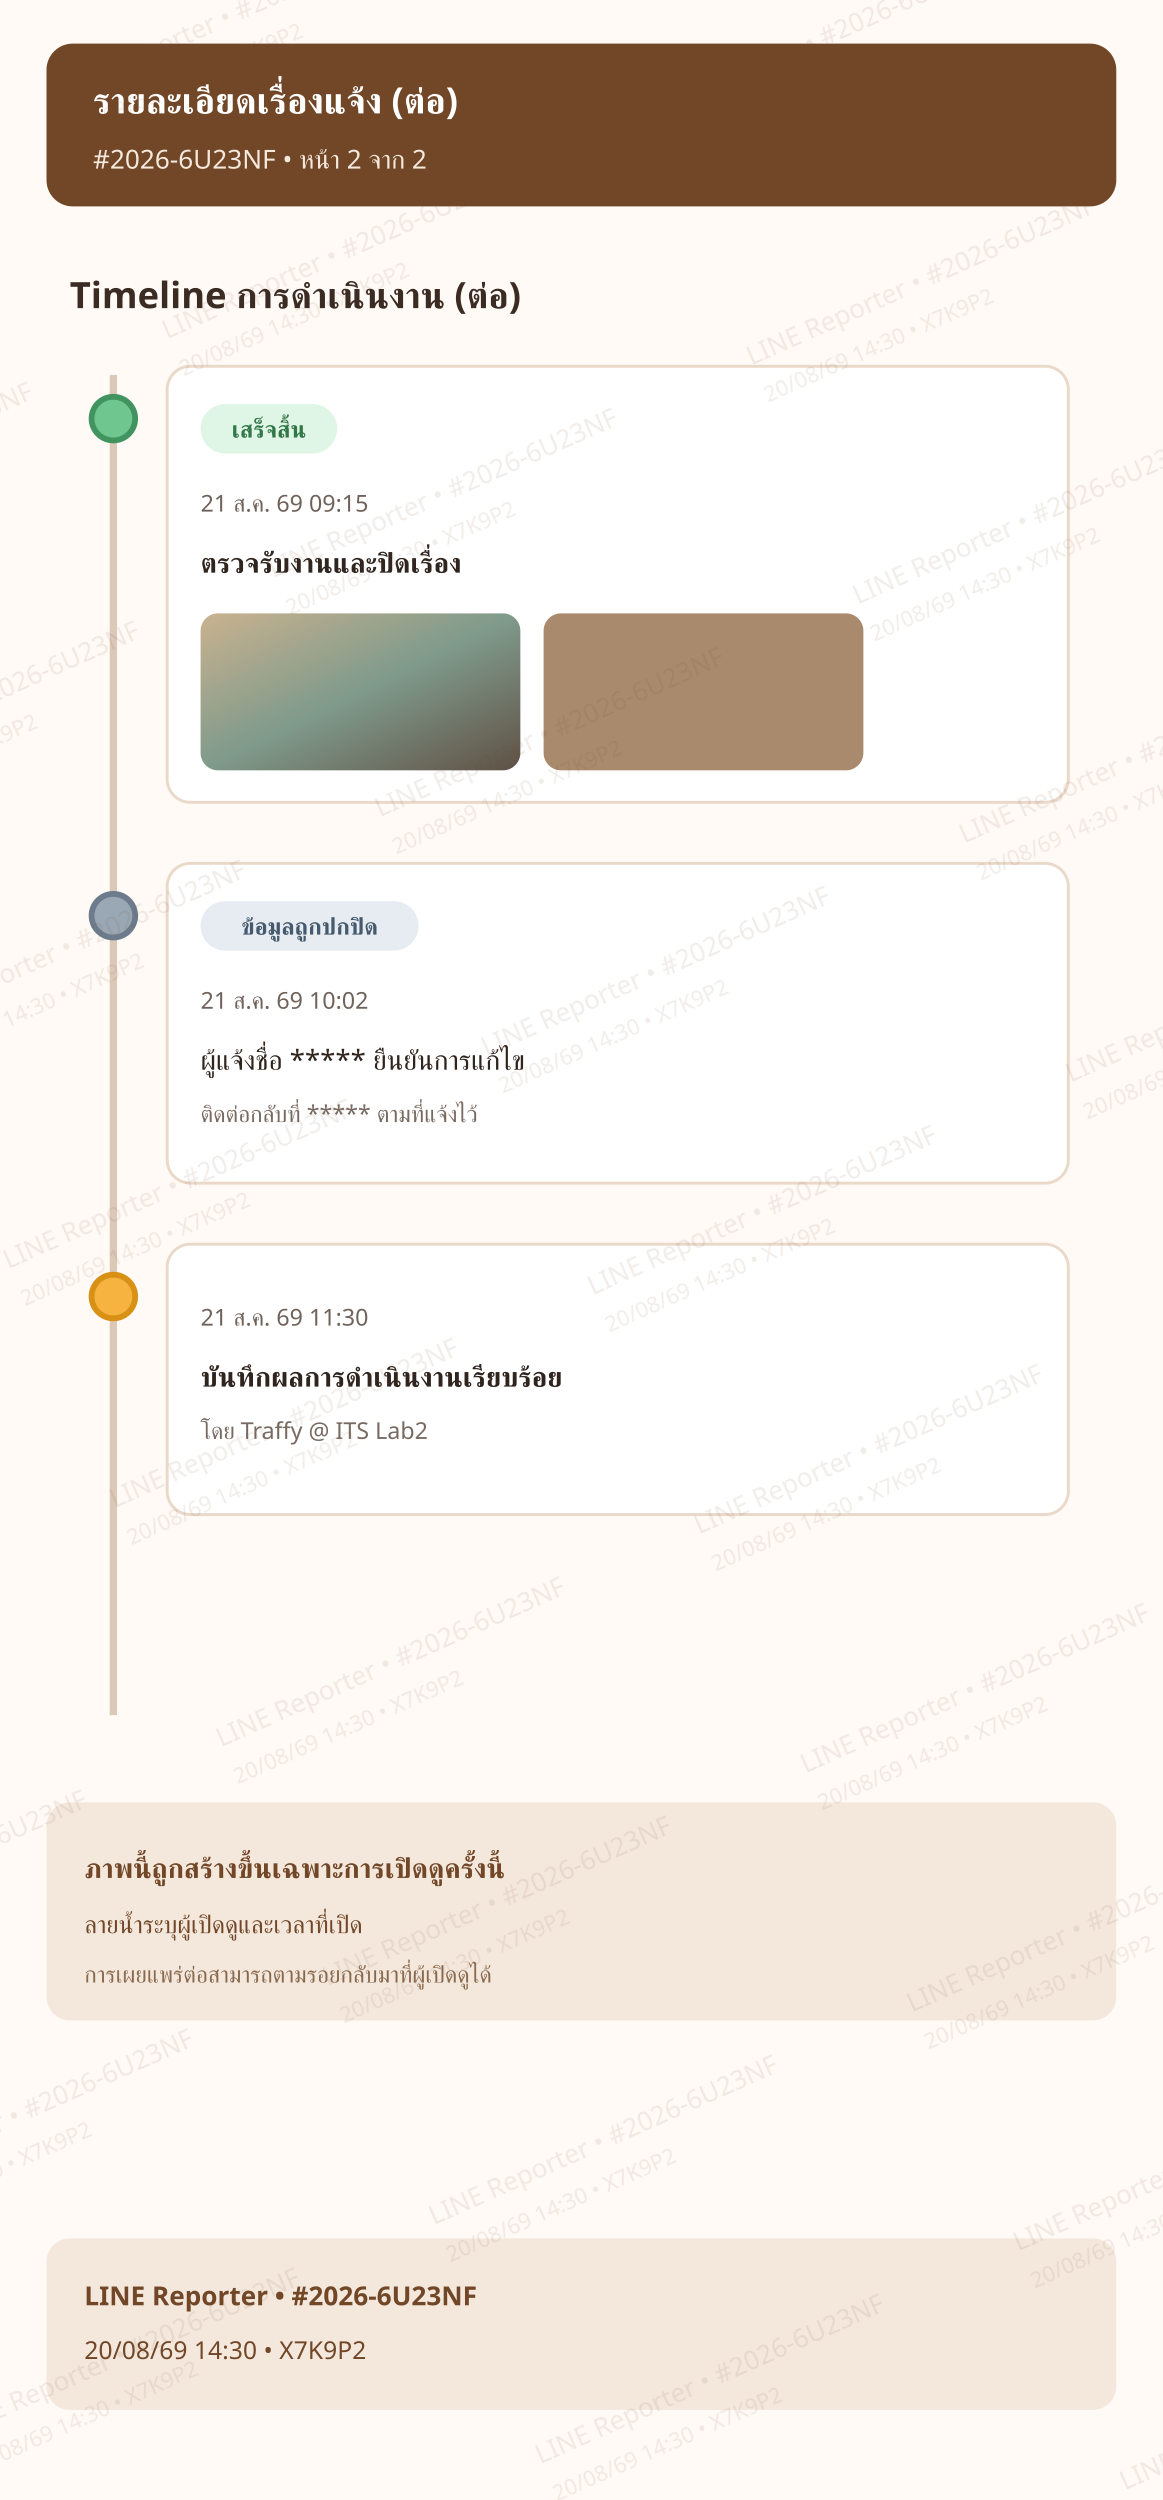
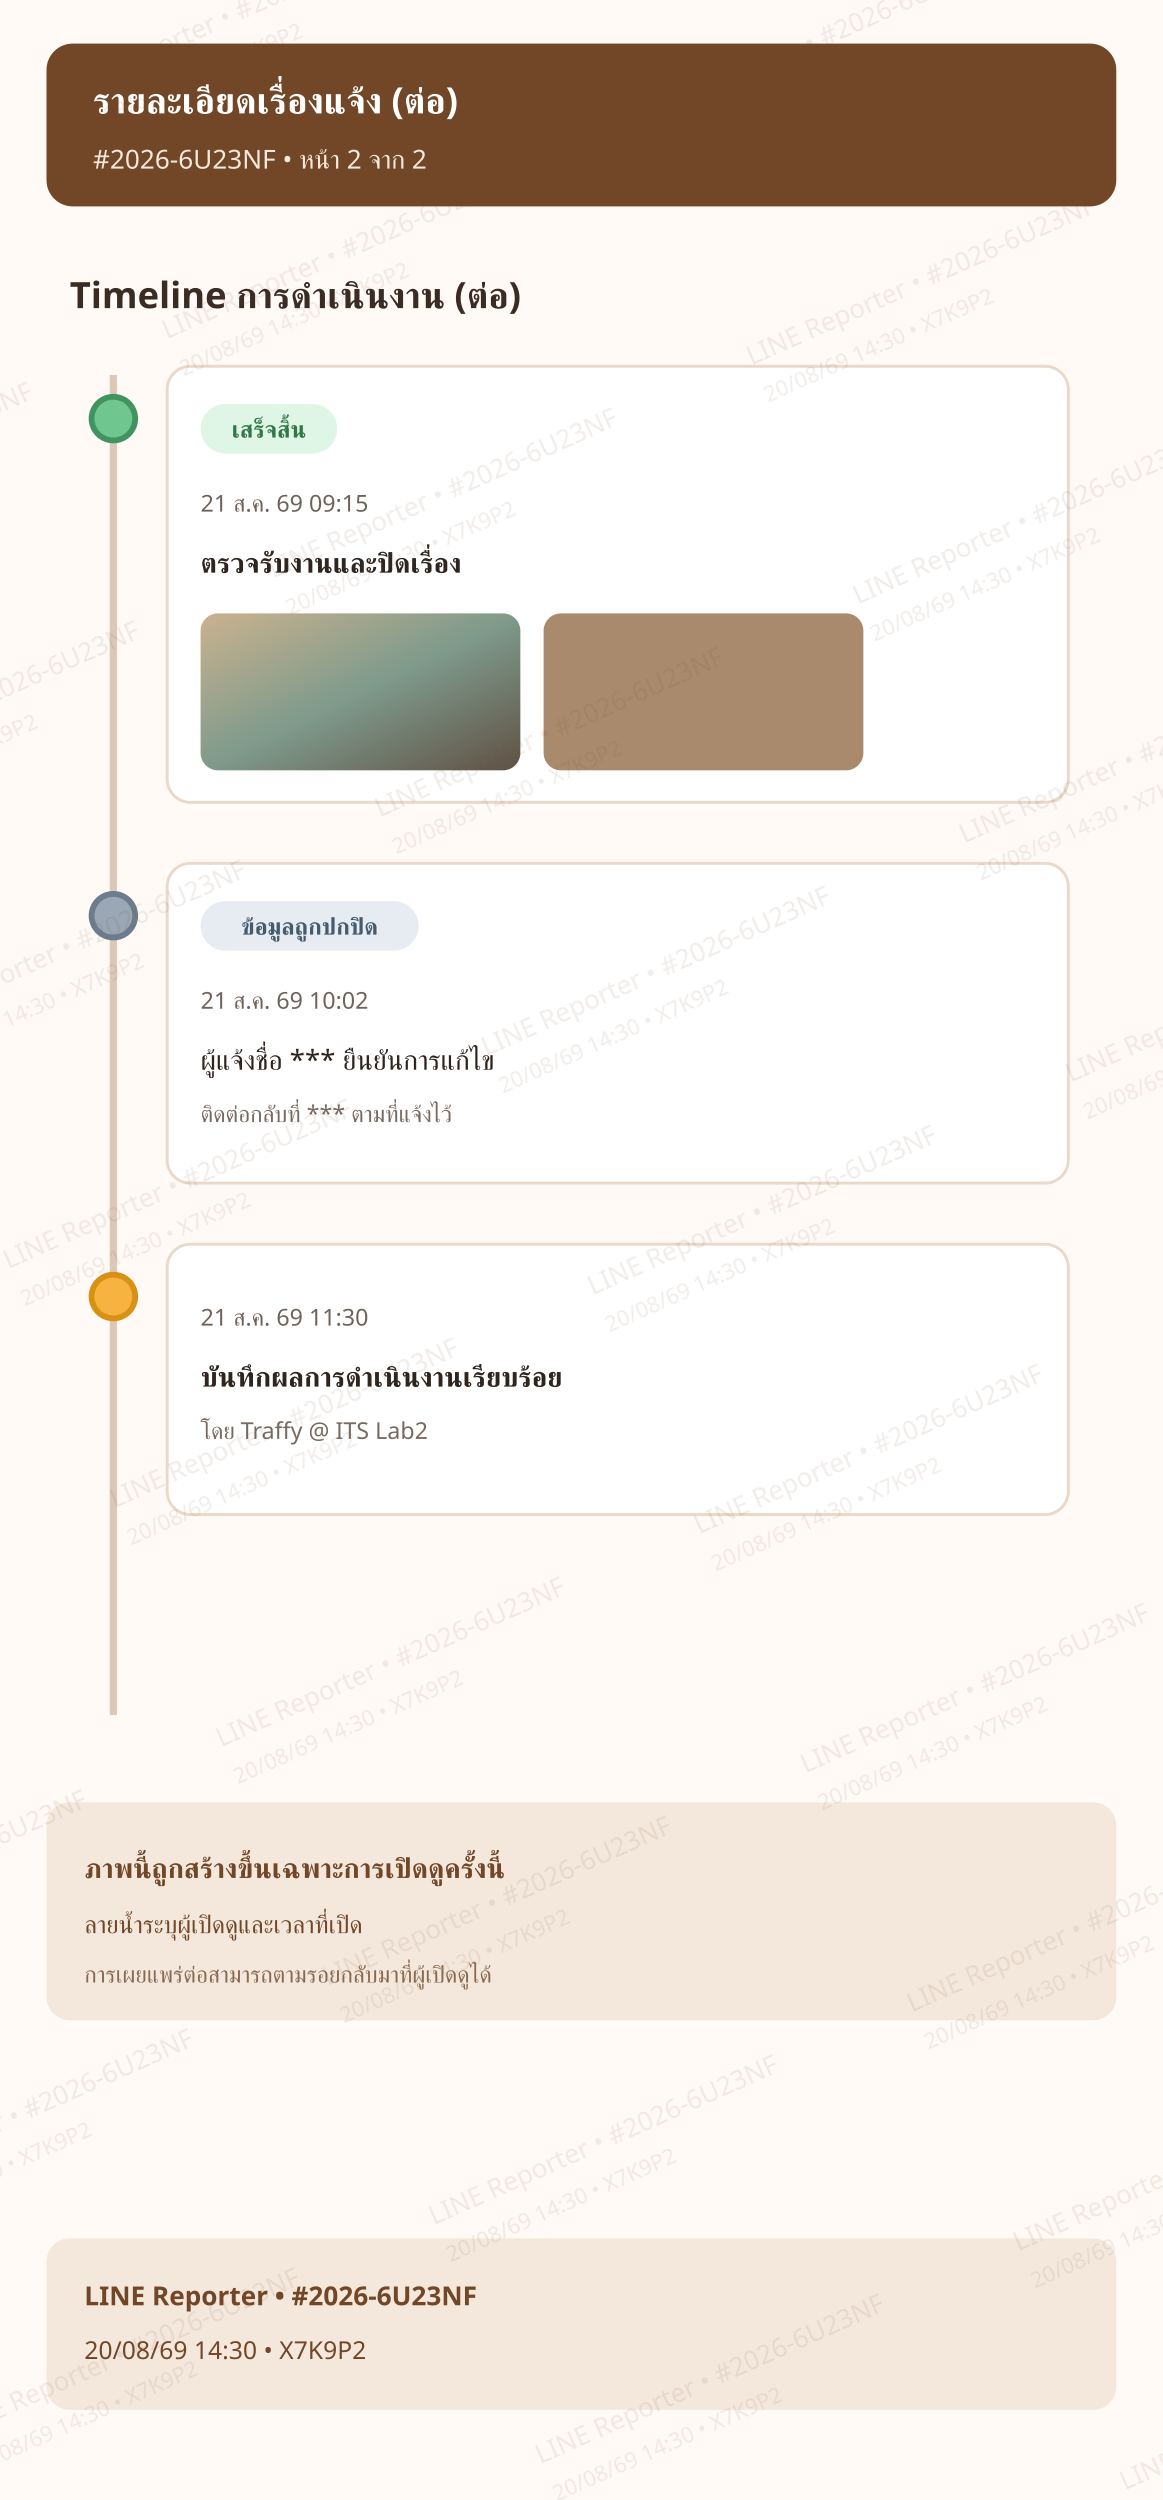
<svg xmlns="http://www.w3.org/2000/svg" width="800" height="1720" viewBox="0 0 800 1720">
  <defs>
    <pattern id="wm2" width="360" height="180" patternUnits="userSpaceOnUse" patternTransform="rotate(-24)">
      <text x="10" y="80" fill="#714727" opacity=".10" font-family="sans-serif" font-size="18">LINE Reporter • #2026-6U23NF</text>
      <text x="10" y="108" fill="#714727" opacity=".10" font-family="sans-serif" font-size="15">20/08/69 14:30 • X7K9P2</text>
    </pattern>
    <linearGradient id="photo2" x1="0" y1="0" x2="1" y2="1">
      <stop offset="0" stop-color="#c9b28f" />
      <stop offset=".5" stop-color="#7f9a8b" />
      <stop offset="1" stop-color="#5f5145" />
    </linearGradient>
  </defs>
  <rect width="800" height="1720" fill="#fffaf6" />
  <rect x="32" y="30" width="736" height="112" rx="18" fill="#714727" />
  <text x="64" y="78" fill="#fff" font-family="sans-serif" font-size="25" font-weight="700">รายละเอียดเรื่องแจ้ง (ต่อ)</text>
  <text x="64" y="116" fill="#f5e8dc" font-family="sans-serif" font-size="18">#2026-6U23NF • หน้า 2 จาก 2</text>
  <text x="48" y="212" fill="#3a2b23" font-family="sans-serif" font-size="25" font-weight="700">Timeline การดำเนินงาน (ต่อ)</text>
  <line x1="78" y1="258" x2="78" y2="1180" stroke="#dcc8b7" stroke-width="5" />
  <circle cx="78" cy="288" r="15" fill="#6fc78f" stroke="#41945f" stroke-width="4" />
  <rect x="115" y="252" width="620" height="300" rx="16" fill="#fff" stroke="#ead8c9" stroke-width="2" />
  <rect x="138" y="278" width="94" height="34" rx="17" fill="#dff5e5" />
  <text x="185" y="301" text-anchor="middle" fill="#327748" font-family="sans-serif" font-size="16" font-weight="700">เสร็จสิ้น</text>
  <text x="138" y="352" fill="#6f625a" font-family="sans-serif" font-size="16">21 ส.ค. 69 09:15</text>
  <text x="138" y="394" fill="#2f241e" font-family="sans-serif" font-size="19" font-weight="700">ตรวจรับงานและปิดเรื่อง</text>
  <rect x="138" y="422" width="220" height="108" rx="12" fill="url(#photo2)" />
  <rect x="374" y="422" width="220" height="108" rx="12" fill="#a98a6c" />
  <circle cx="78" cy="630" r="15" fill="#9aa7b5" stroke="#6d7c8c" stroke-width="4" />
  <rect x="115" y="594" width="620" height="220" rx="16" fill="#fff" stroke="#ead8c9" stroke-width="2" />
  <rect x="138" y="620" width="150" height="34" rx="17" fill="#e6ecf2" />
  <text x="213" y="643" text-anchor="middle" fill="#465a6d" font-family="sans-serif" font-size="16" font-weight="700">ข้อมูลถูกปกปิด</text>
  <text x="138" y="694" fill="#6f625a" font-family="sans-serif" font-size="16">21 ส.ค. 69 10:02</text>
-   <text x="138" y="736" fill="#2f241e" font-family="sans-serif" font-size="19">ผู้แจ้งชื่อ ***** ยืนยันการแก้ไข</text>
-   <text x="138" y="772" fill="#786a61" font-family="sans-serif" font-size="16">ติดต่อกลับที่ ***** ตามที่แจ้งไว้</text>
+   <text x="138" y="736" fill="#2f241e" font-family="sans-serif" font-size="19">ผู้แจ้งชื่อ *** ยืนยันการแก้ไข</text>
+   <text x="138" y="772" fill="#786a61" font-family="sans-serif" font-size="16">ติดต่อกลับที่ *** ตามที่แจ้งไว้</text>
  <circle cx="78" cy="892" r="15" fill="#f6b340" stroke="#d89015" stroke-width="4" />
  <rect x="115" y="856" width="620" height="186" rx="16" fill="#fff" stroke="#ead8c9" stroke-width="2" />
  <text x="138" y="912" fill="#6f625a" font-family="sans-serif" font-size="16">21 ส.ค. 69 11:30</text>
  <text x="138" y="954" fill="#2f241e" font-family="sans-serif" font-size="19" font-weight="700">บันทึกผลการดำเนินงานเรียบร้อย</text>
  <text x="138" y="990" fill="#786a61" font-family="sans-serif" font-size="16">โดย Traffy @ ITS Lab2</text>
  <rect x="32" y="1240" width="736" height="150" rx="16" fill="#f4e8dd" />
  <text x="58" y="1292" fill="#714727" font-family="sans-serif" font-size="19" font-weight="700">ภาพนี้ถูกสร้างขึ้นเฉพาะการเปิดดูครั้งนี้</text>
  <text x="58" y="1330" fill="#714727" font-family="sans-serif" font-size="17">ลายน้ำระบุผู้เปิดดูและเวลาที่เปิด</text>
  <text x="58" y="1364" fill="#8a6a4f" font-family="sans-serif" font-size="16">การเผยแพร่ต่อสามารถตามรอยกลับมาที่ผู้เปิดดูได้</text>
  <rect x="32" y="1540" width="736" height="118" rx="16" fill="#f4e8dd" />
  <text x="58" y="1586" fill="#714727" font-family="sans-serif" font-size="18" font-weight="700">LINE Reporter • #2026-6U23NF</text>
  <text x="58" y="1623" fill="#714727" font-family="sans-serif" font-size="17">20/08/69 14:30 • X7K9P2</text>
  <rect width="800" height="1720" fill="url(#wm2)" />
</svg>
